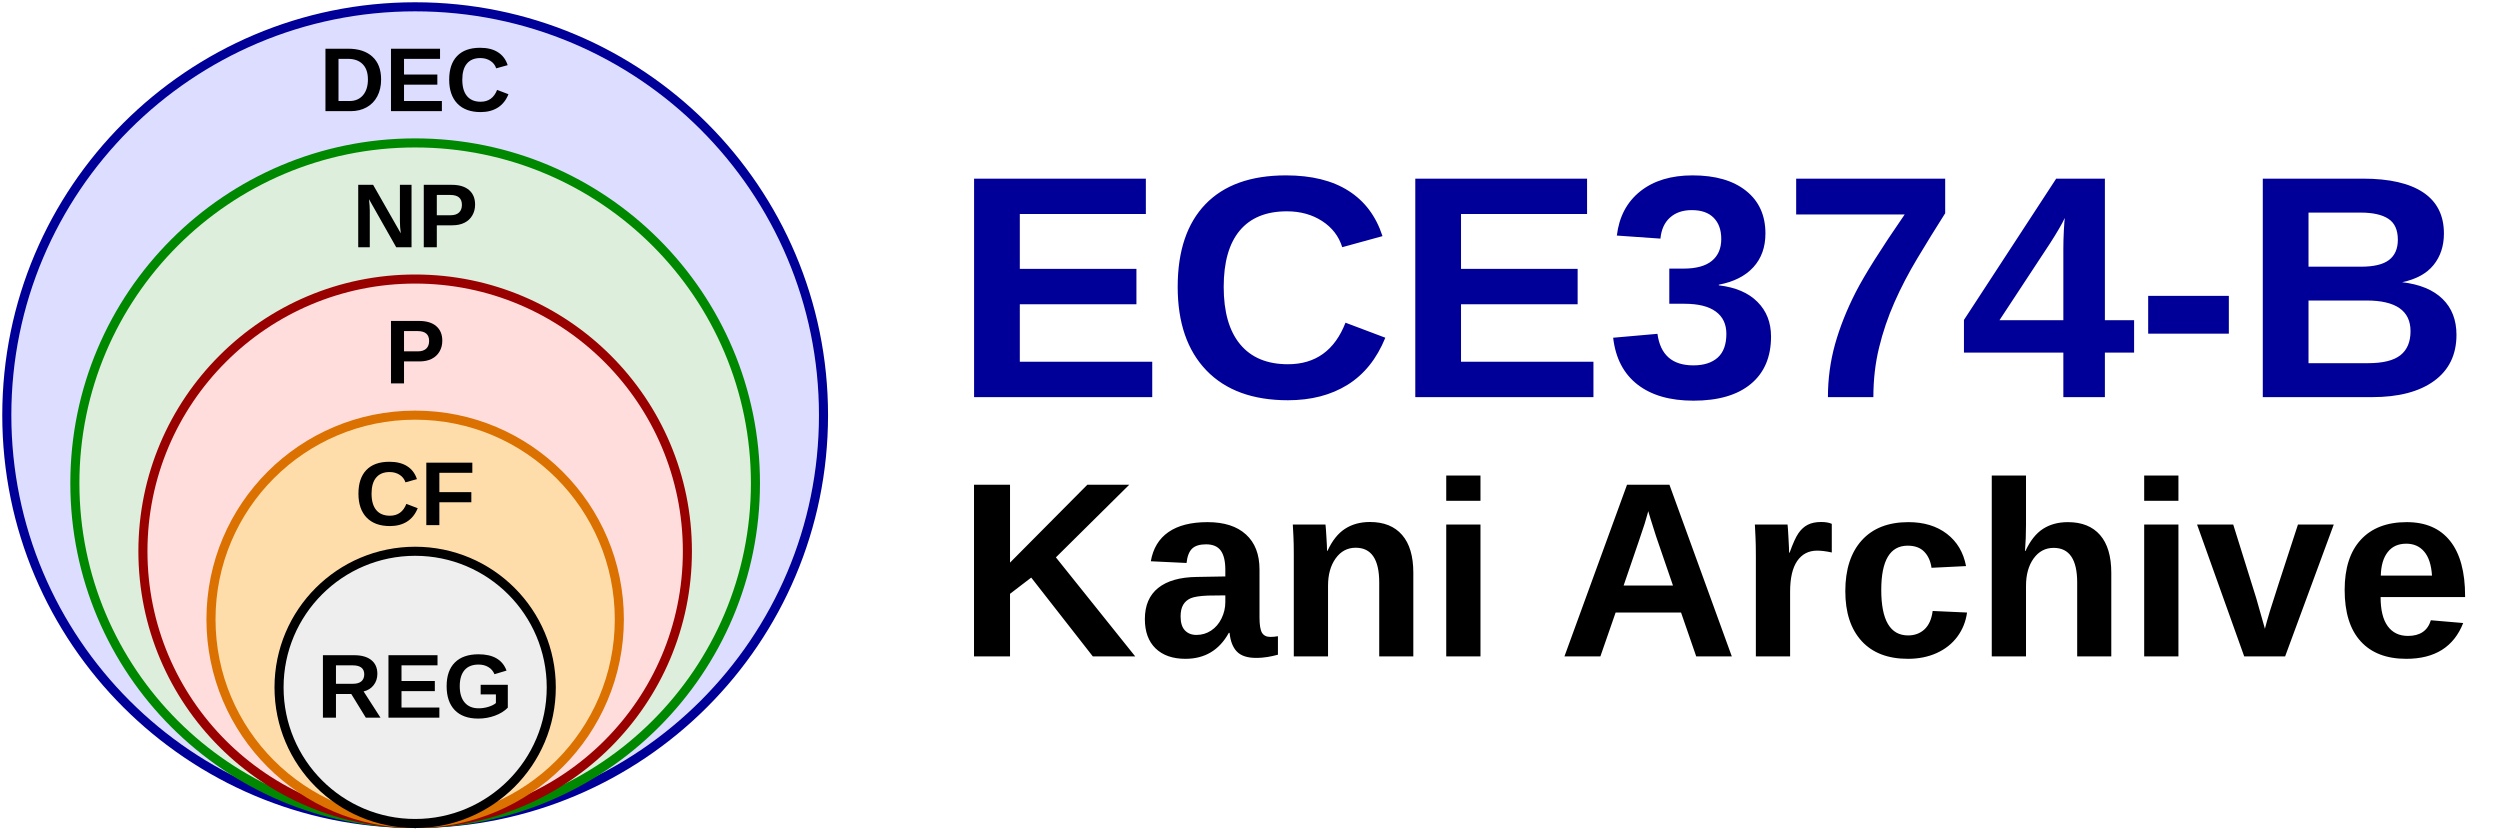
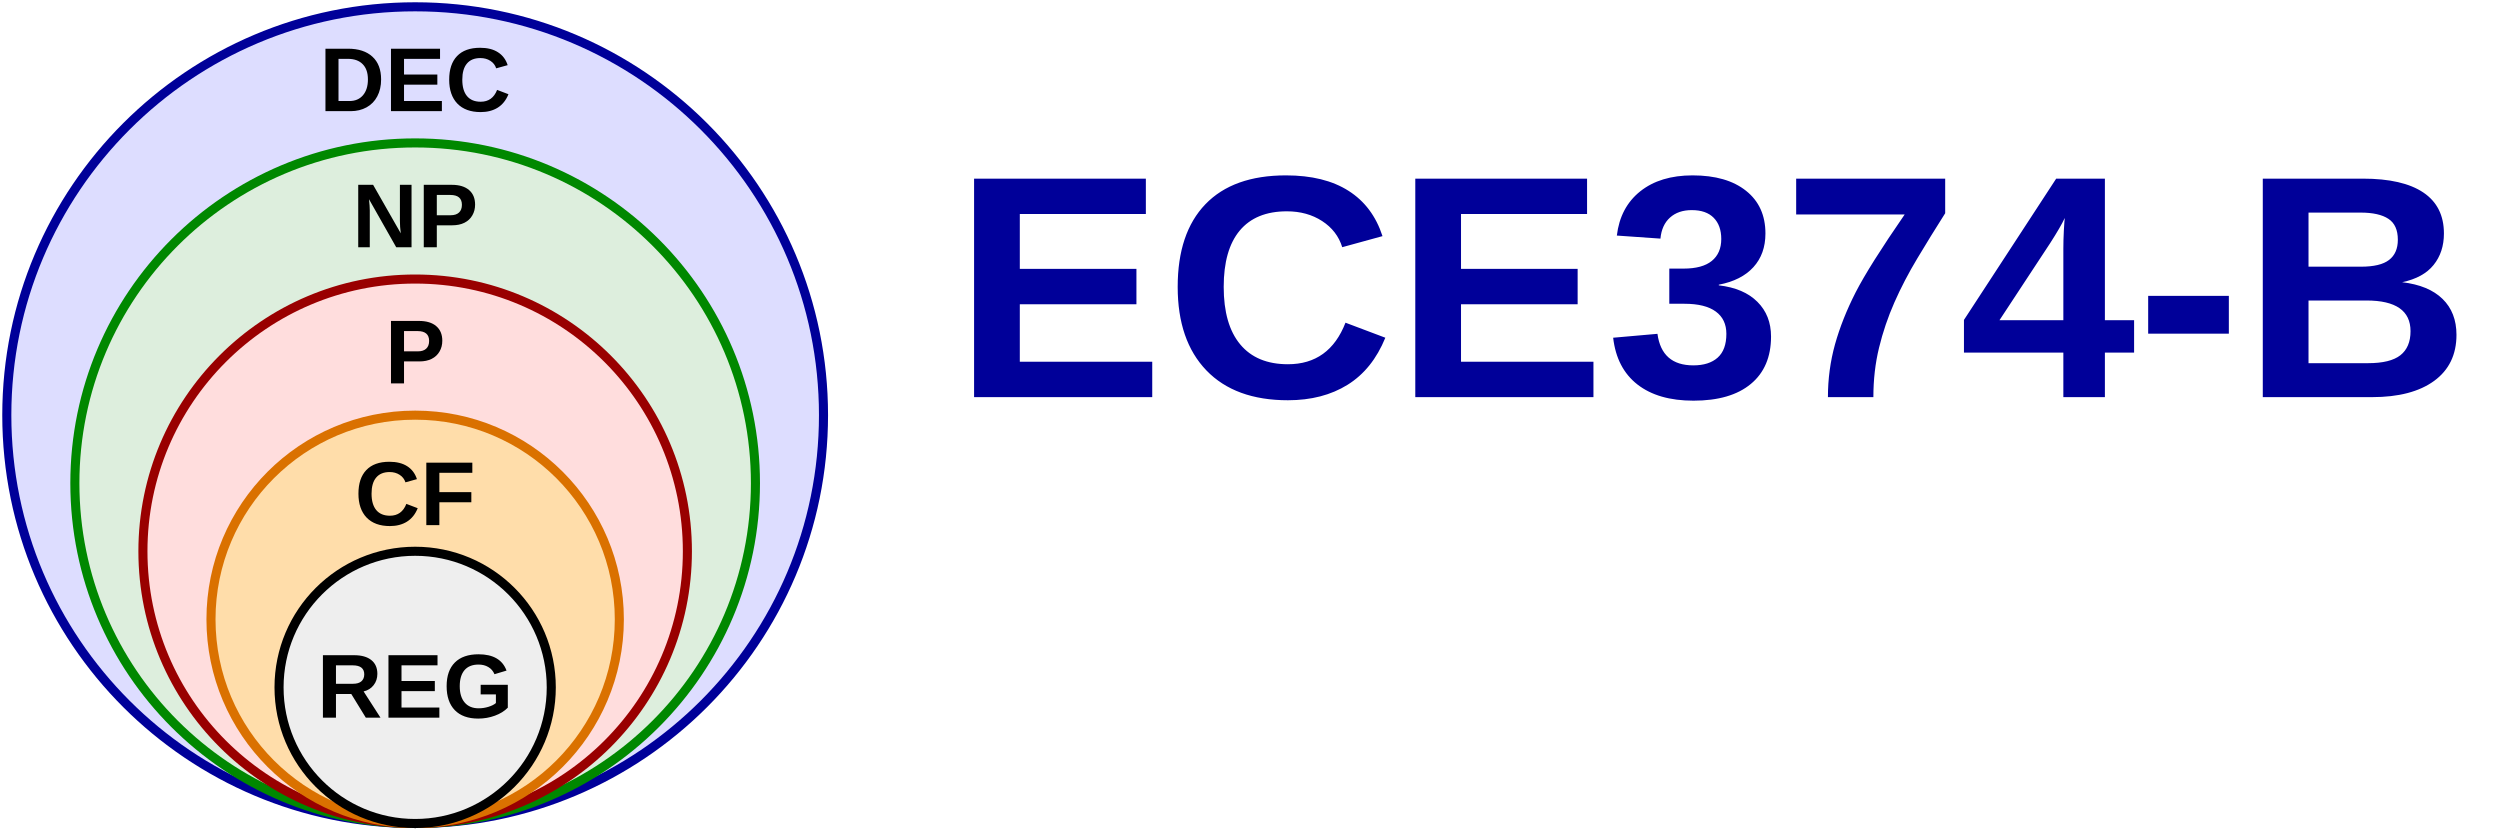
<svg xmlns="http://www.w3.org/2000/svg" version="1.1" viewBox="45 -23 551 183" width="551" height="183">
  <defs />
  <g id="Canvas_2" stroke-opacity="1" stroke="none" stroke-dasharray="none" fill="none" fill-opacity="1">
    <g id="Canvas_2_Layer_1">
      <g id="Graphic_26">
        <circle cx="136.5" cy="68.5" r="90" fill="#ddf" />
        <circle cx="136.5" cy="68.5" r="90" stroke="#009" stroke-linecap="round" stroke-linejoin="round" stroke-width="2" />
      </g>
      <g id="Graphic_25">
        <circle cx="136.5" cy="83.5" r="75" fill="#ded" />
        <circle cx="136.5" cy="83.5" r="75" stroke="#080" stroke-linecap="round" stroke-linejoin="round" stroke-width="2" />
      </g>
      <g id="Graphic_24">
        <circle cx="136.5" cy="98.5" r="60" fill="#fdd" />
        <circle cx="136.5" cy="98.5" r="60" stroke="#900" stroke-linecap="round" stroke-linejoin="round" stroke-width="2" />
      </g>
      <g id="Graphic_23">
        <circle cx="136.5" cy="113.5" r="45" fill="#fda" />
        <circle cx="136.5" cy="113.5" r="45" stroke="#da7100" stroke-linecap="round" stroke-linejoin="round" stroke-width="2" />
      </g>
      <g id="Graphic_22">
        <circle cx="136.5" cy="128.5" r="30" fill="#eee" />
        <circle cx="136.5" cy="128.5" r="30" stroke="black" stroke-linecap="round" stroke-linejoin="round" stroke-width="2" />
      </g>
      <g id="Graphic_21">
        <text transform="translate(111.5 -16.5)" fill="black">
          <tspan font-family="Arial" font-weight="bold" font-size="20" fill="black" x="3.887" y="18">DEC</tspan>
        </text>
      </g>
      <g id="Graphic_20">
        <text transform="translate(111.5 13.5)" fill="black">
          <tspan font-family="Arial" font-weight="bold" font-size="20" fill="black" x="11.108" y="18">NP</tspan>
        </text>
      </g>
      <g id="Graphic_19">
        <text transform="translate(111.5 43.5)" fill="black">
          <tspan font-family="Arial" font-weight="bold" font-size="20" fill="black" x="18.33" y="18">P</tspan>
        </text>
      </g>
      <g id="Graphic_18">
        <text transform="translate(111.5 74.74224)" fill="black">
          <tspan font-family="Arial" font-weight="bold" font-size="20" fill="black" x="11.67" y="18">CF</tspan>
        </text>
      </g>
      <g id="Graphic_17">
        <text transform="translate(111.5 117.1728)" fill="black">
          <tspan font-family="Arial" font-weight="bold" font-size="20" fill="black" x="3.33" y="18">REG</tspan>
        </text>
      </g>
      <g id="Graphic_27">
        <text transform="translate(255 1.527832)" fill="#009">
          <tspan font-family="Arial" font-weight="bold" font-size="70" fill="#009" x="0" y="63">ECE374-B</tspan>
        </text>
      </g>
      <g id="Graphic_28">
        <text transform="translate(256 71.67285)" fill="black">
-           <tspan font-family="Arial" font-weight="bold" font-size="55" fill="black" x="0" y="50">Kani Archive</tspan>
+           <tspan font-family="Arial" font-weight="bold" font-size="55" fill="black" x="0" y="50" />
        </text>
      </g>
    </g>
  </g>
</svg>
